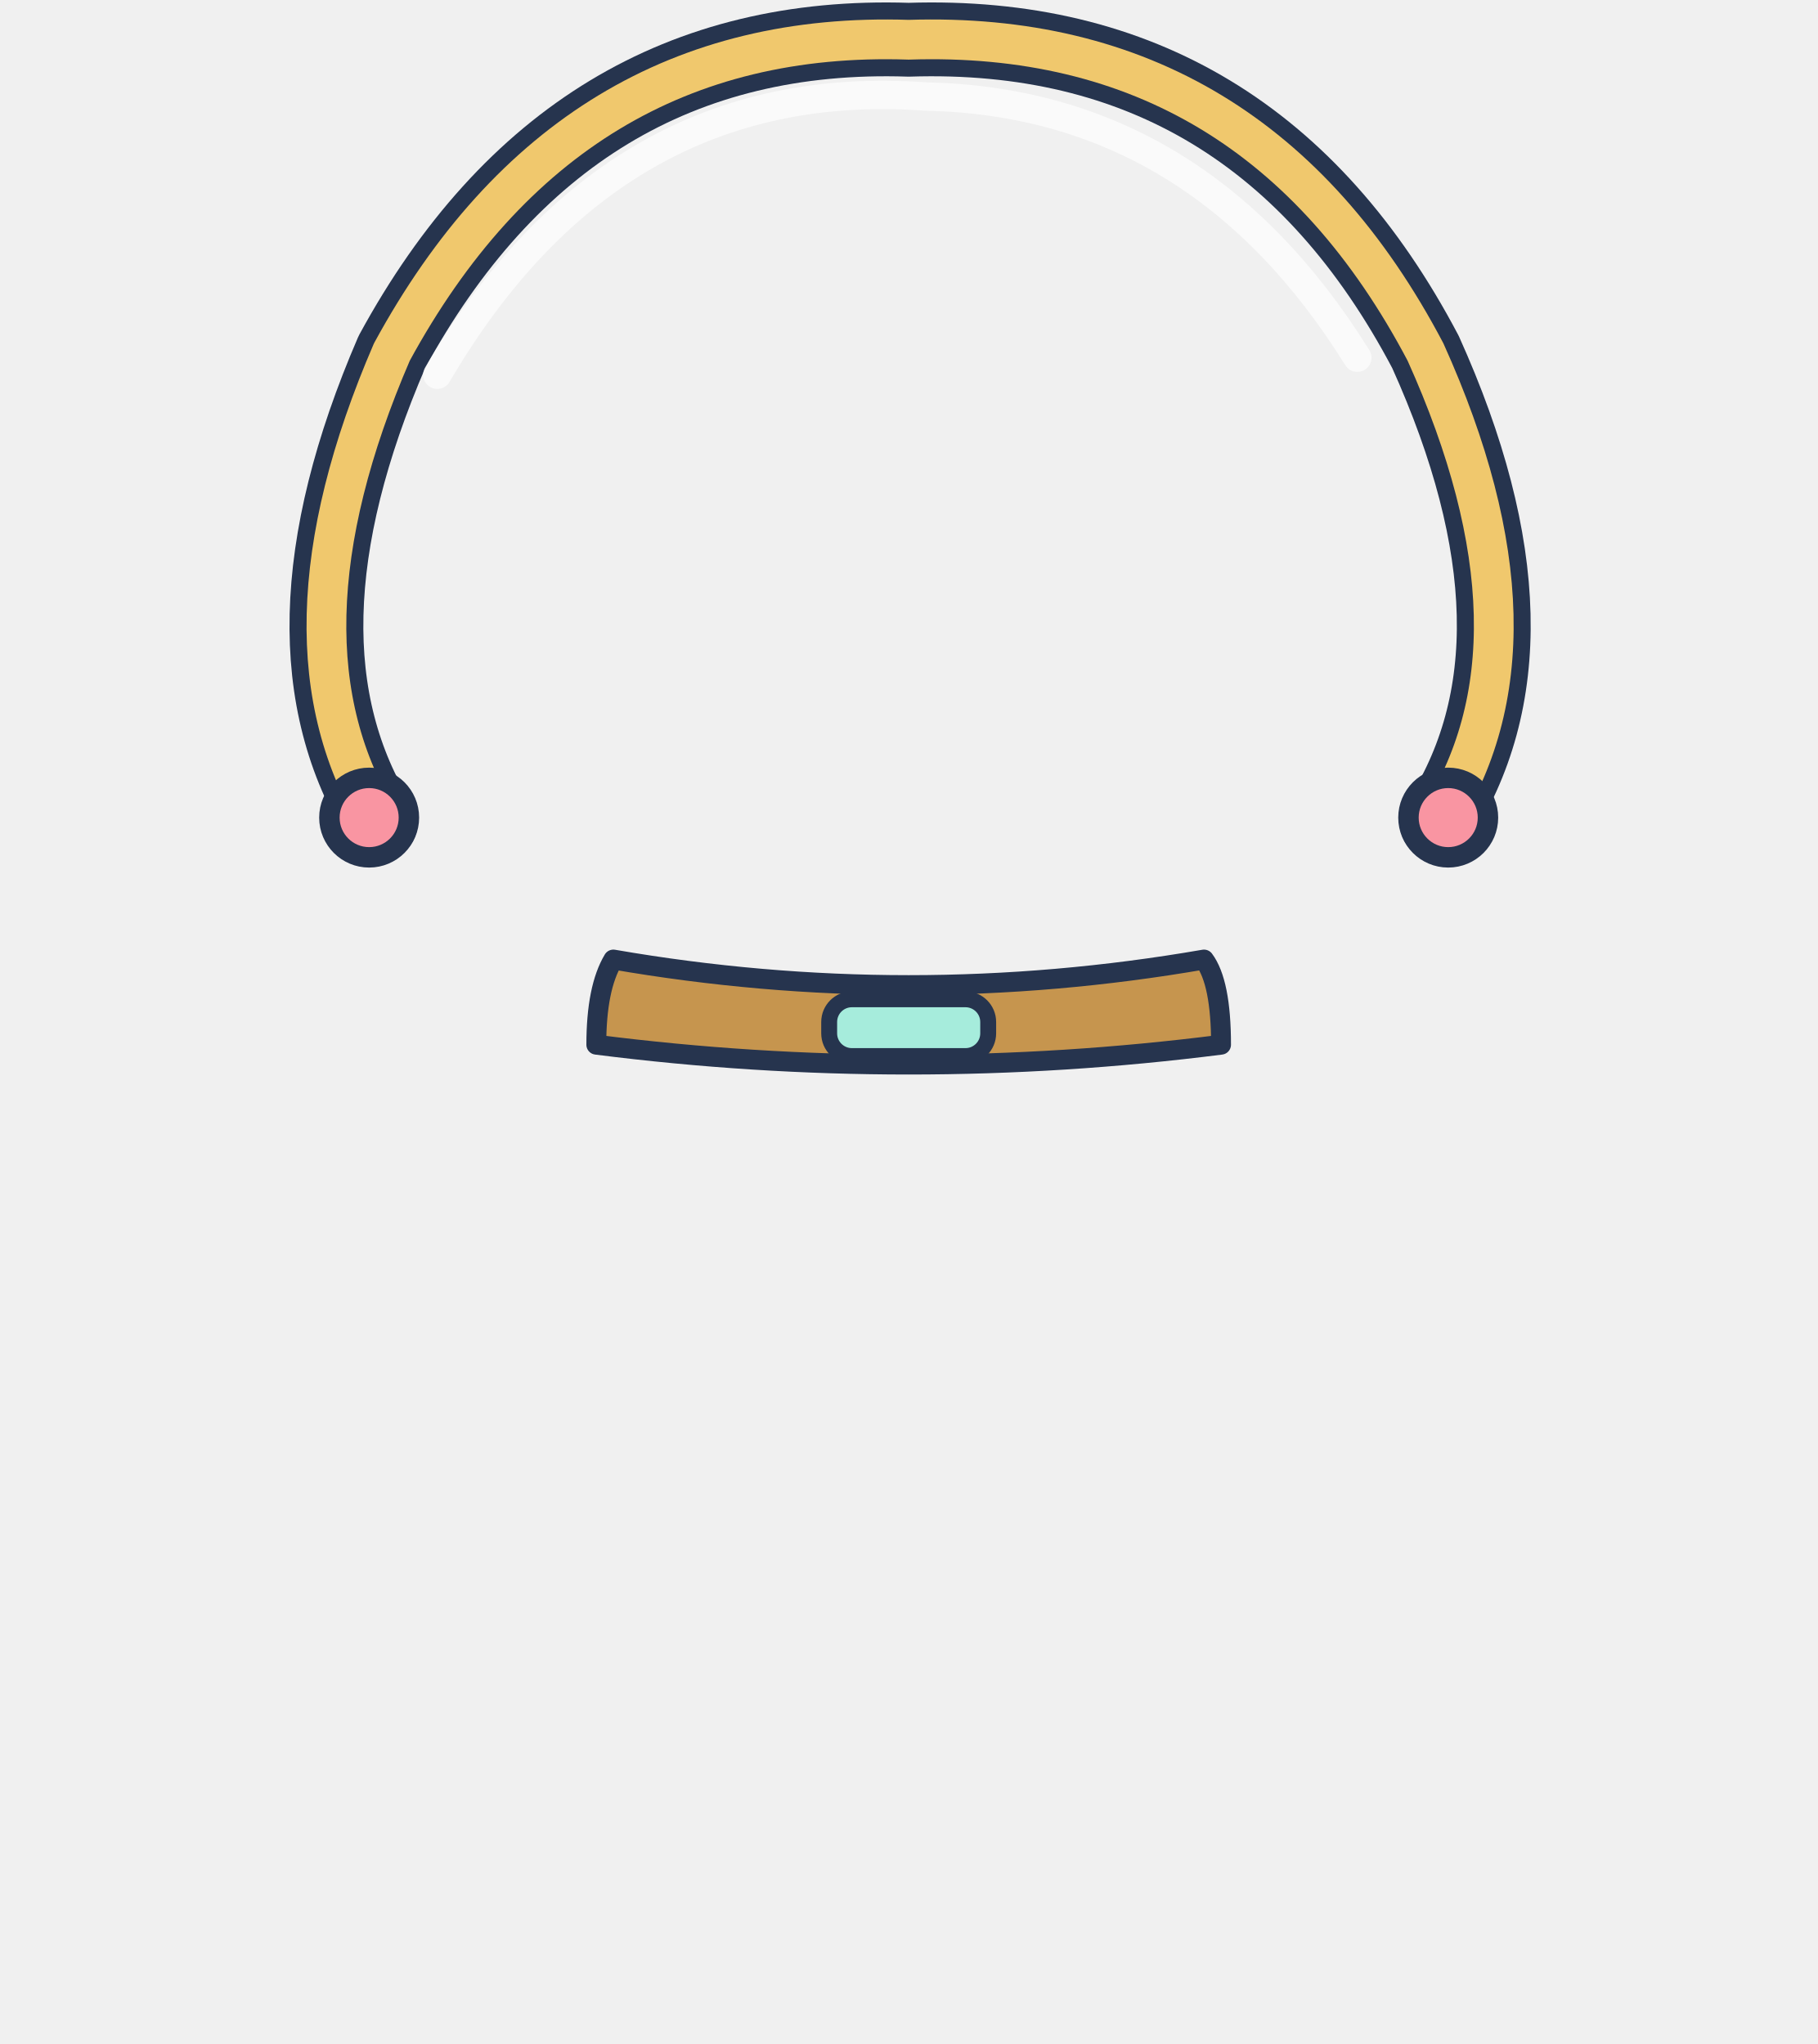
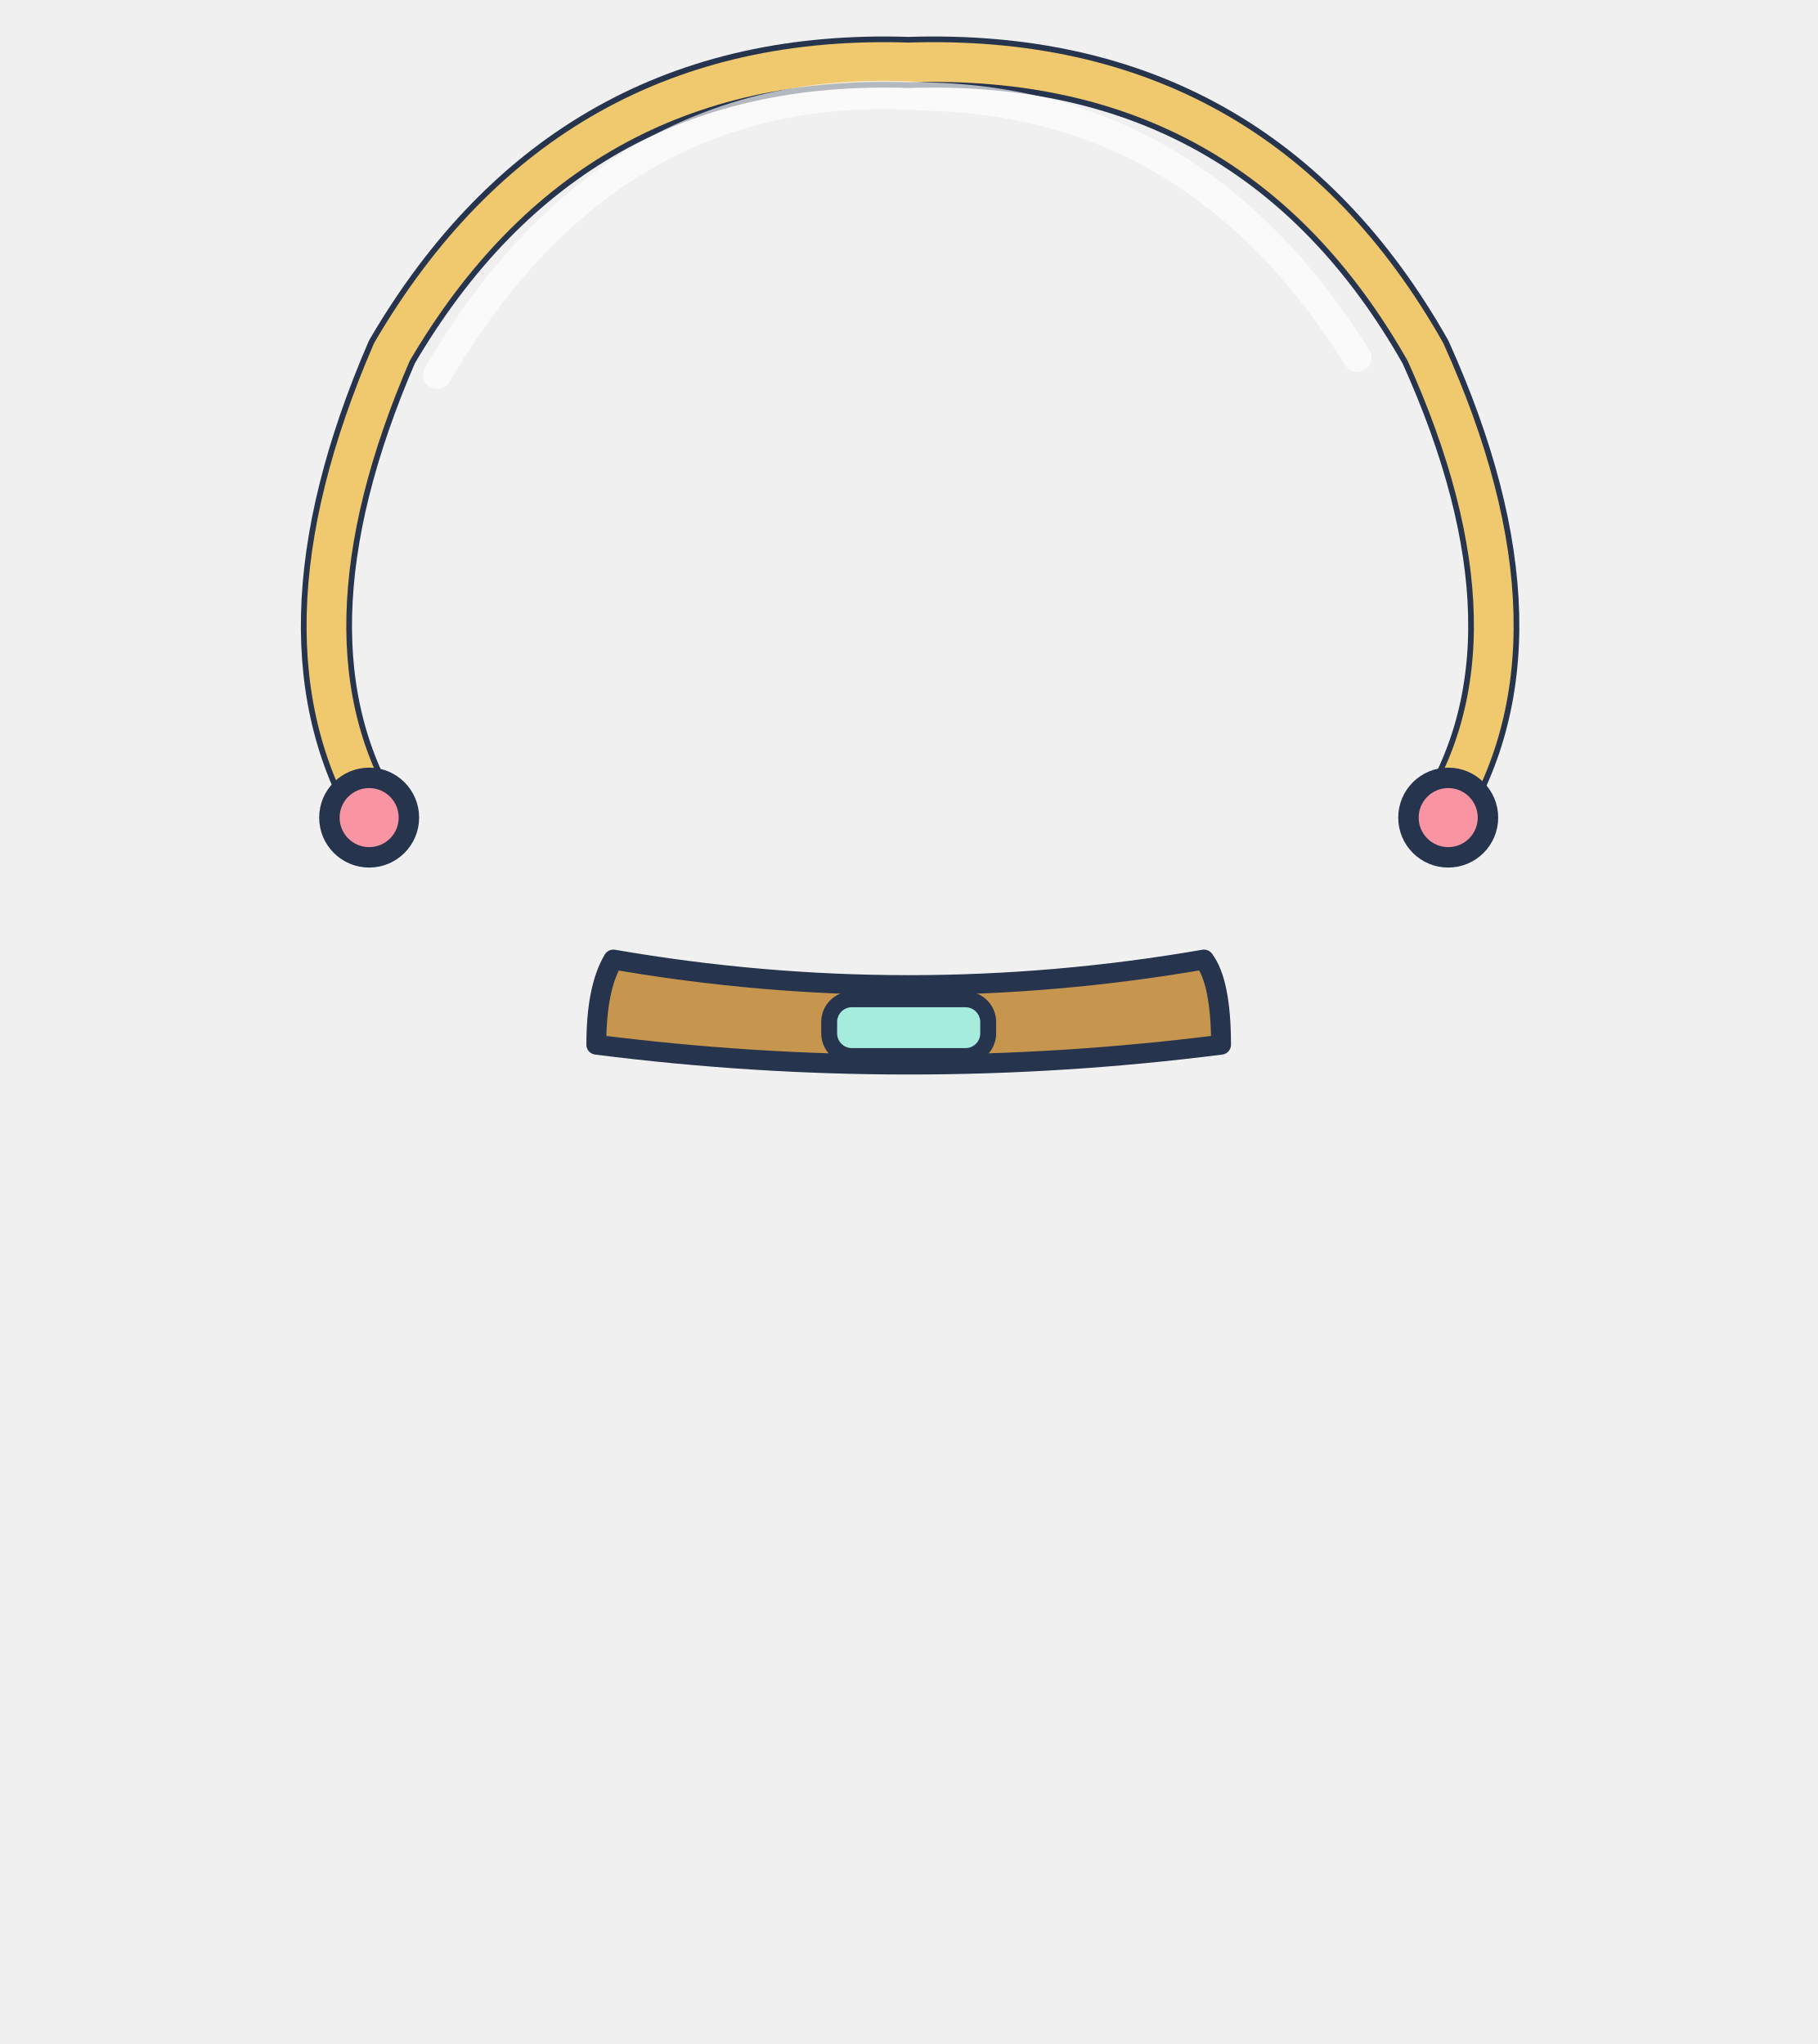
<svg xmlns="http://www.w3.org/2000/svg" width="320" height="360" viewBox="0 0 320 360" data-alien-part="accessories" data-part-id="helmet" data-art-version="1" data-anchor-x="160" data-anchor-neck-y="154" data-anchor-hip-y="260">
  <g stroke-linecap="round" stroke-linejoin="round">
-     <path d="M67 145 Q47 113 69 62 Q100 5 160 7 Q221 5 251 62 Q274 113 253 145" fill="none" stroke="#26344e" stroke-width="13" stroke-linecap="round" />
-     <path d="M67 145 Q47 113 69 62 Q100 5 160 7 Q221 5 251 62 Q274 113 253 145" fill="none" stroke="#f0c86d" data-stroke-slot="primary" stroke-width="7" stroke-linecap="round" />
+     <path d="M67 145 Q47 113 69 62 Q100 9 160 11 Q221 9 251 62 Q274 113 253 145" fill="none" stroke="#26344e" stroke-width="9" stroke-linecap="round" />
+     <path d="M67 145 Q47 113 69 62 Q100 9 160 11 Q221 9 251 62 Q274 113 253 145" fill="none" stroke="#f0c86d" data-stroke-slot="primary" stroke-width="7" stroke-linecap="round" />
    <path d="M77 66 Q108 13 163 17 Q211 18 239 63" fill="none" stroke="white" stroke-width="5" stroke-linecap="round" opacity=".65" />
    <path d="M108 169 Q160 178 212 169 Q215 173 215 184 Q160 191 105 184 Q105 174 108 169Z" fill="#c6954e" data-color-slot="dark" stroke="#26344e" stroke-width="3.5" stroke-linecap="round" stroke-linejoin="round" />
    <rect x="146" y="176" width="28" height="10" rx="4" fill="#a6ecdc" stroke="#26344e" stroke-width="2.8" />
    <circle cx="65" cy="144" r="7" fill="#f995a2" data-color-slot="accent" stroke="#26344e" stroke-width="3.6" />
    <circle cx="255" cy="144" r="7" fill="#f995a2" data-color-slot="accent" stroke="#26344e" stroke-width="3.6" />
  </g>
</svg>
